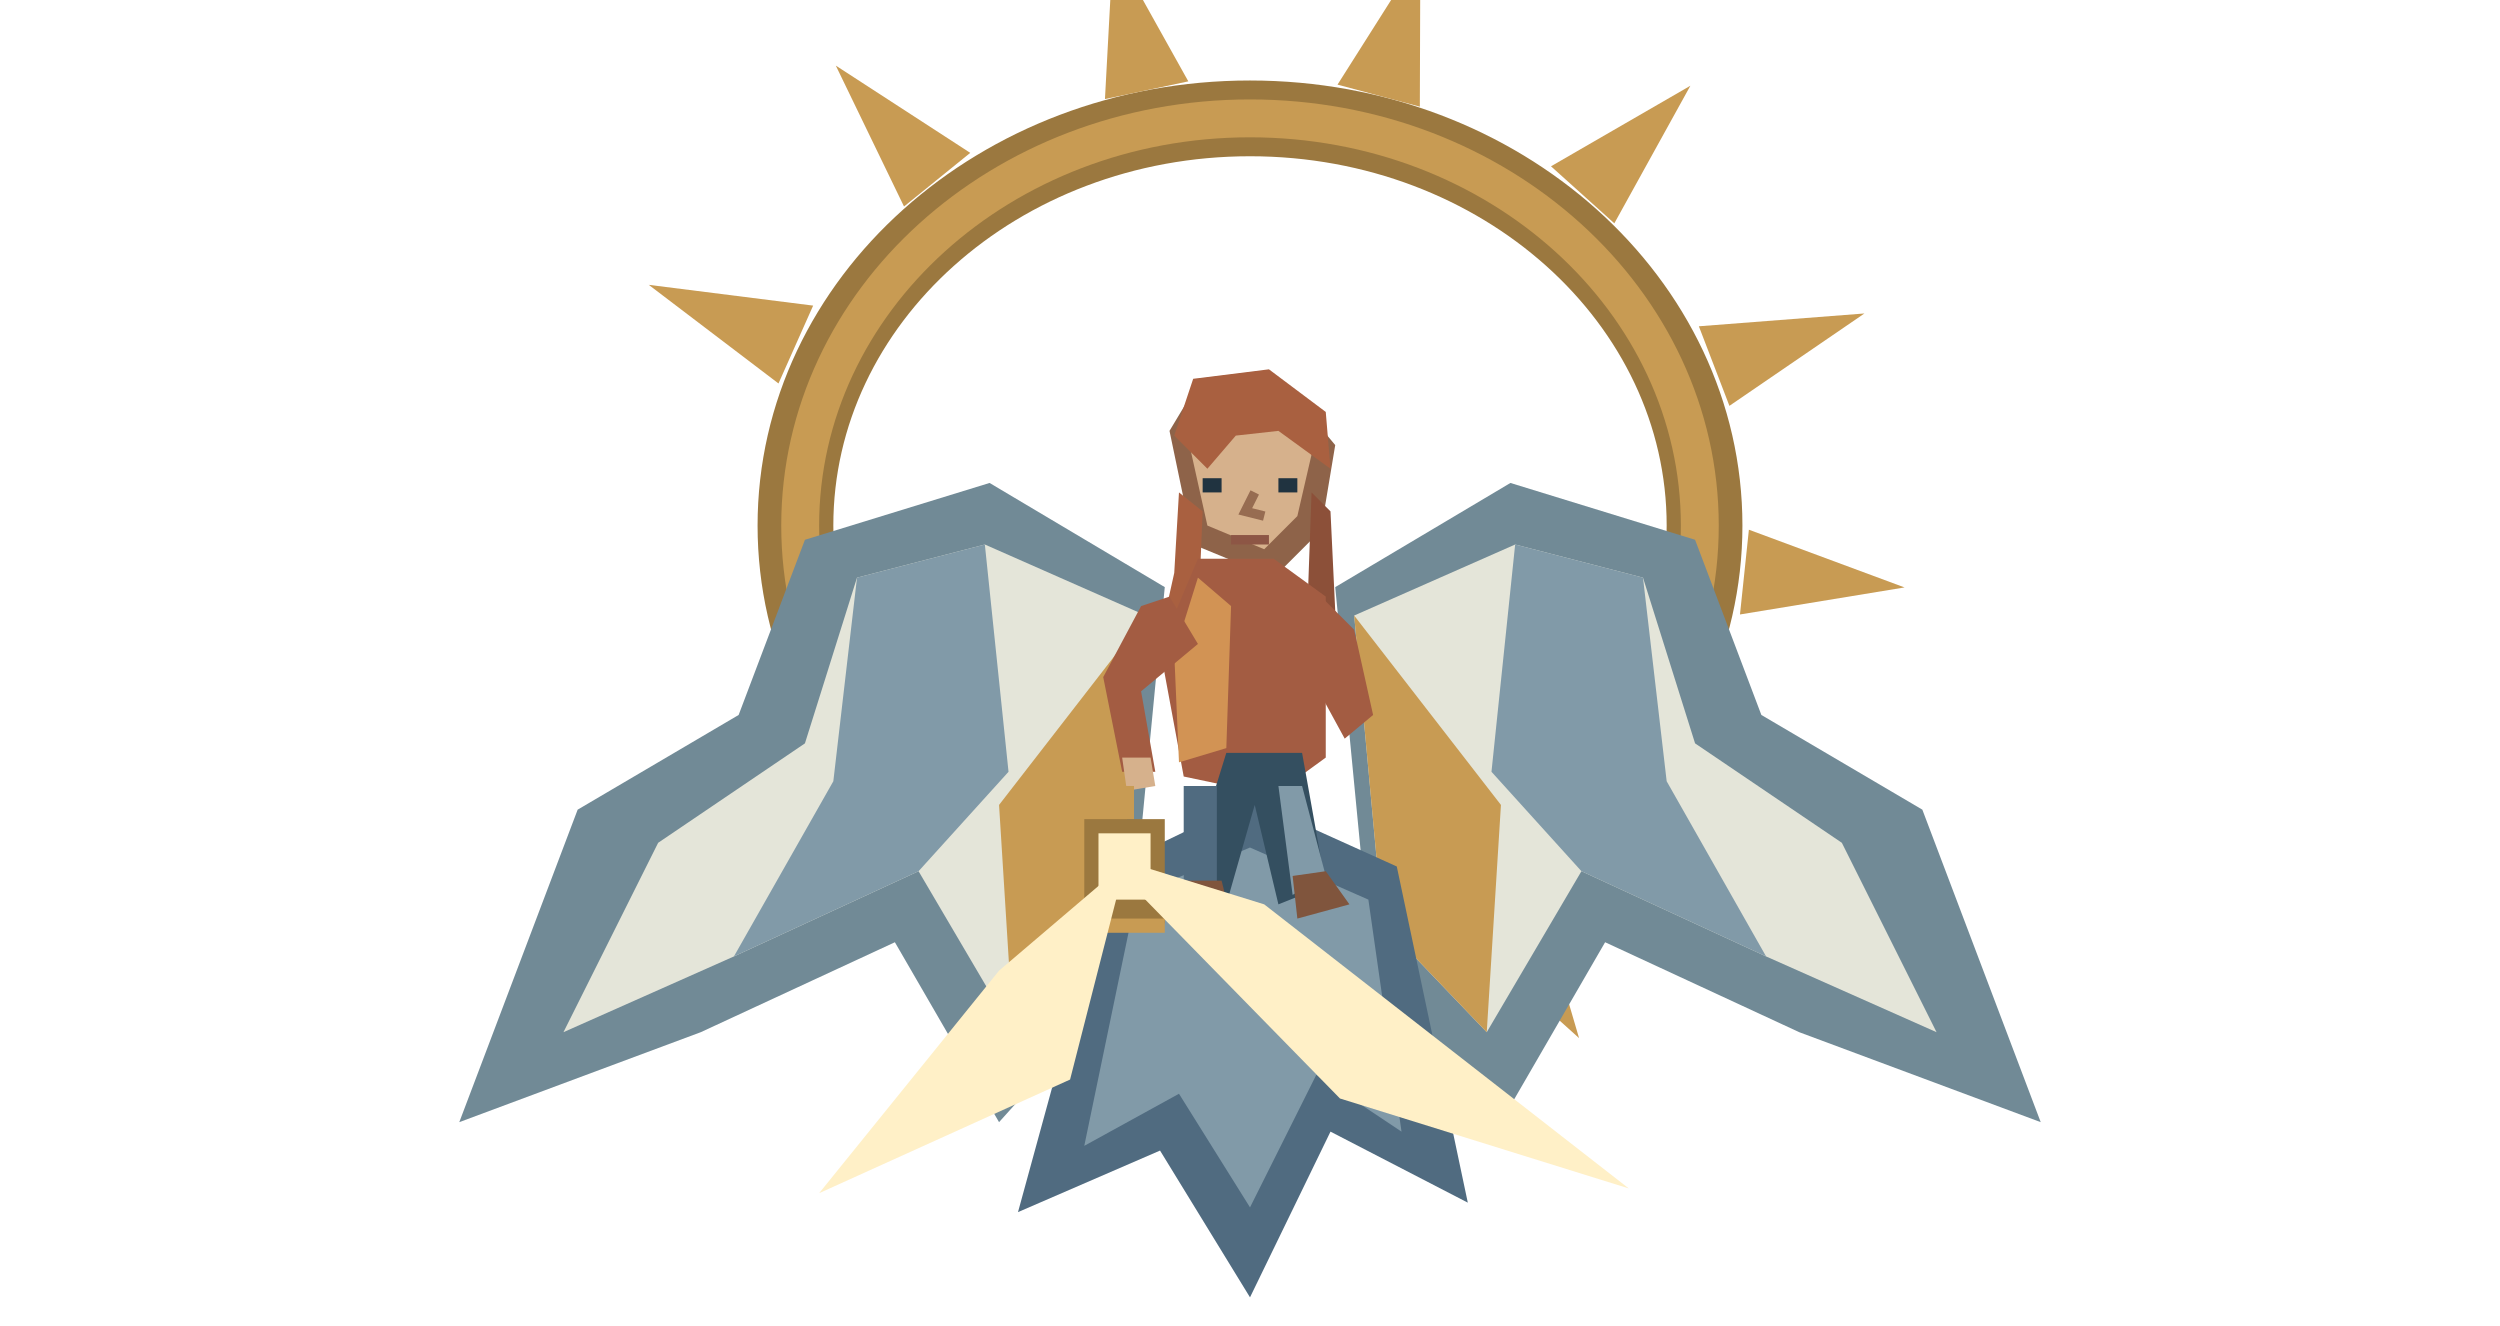
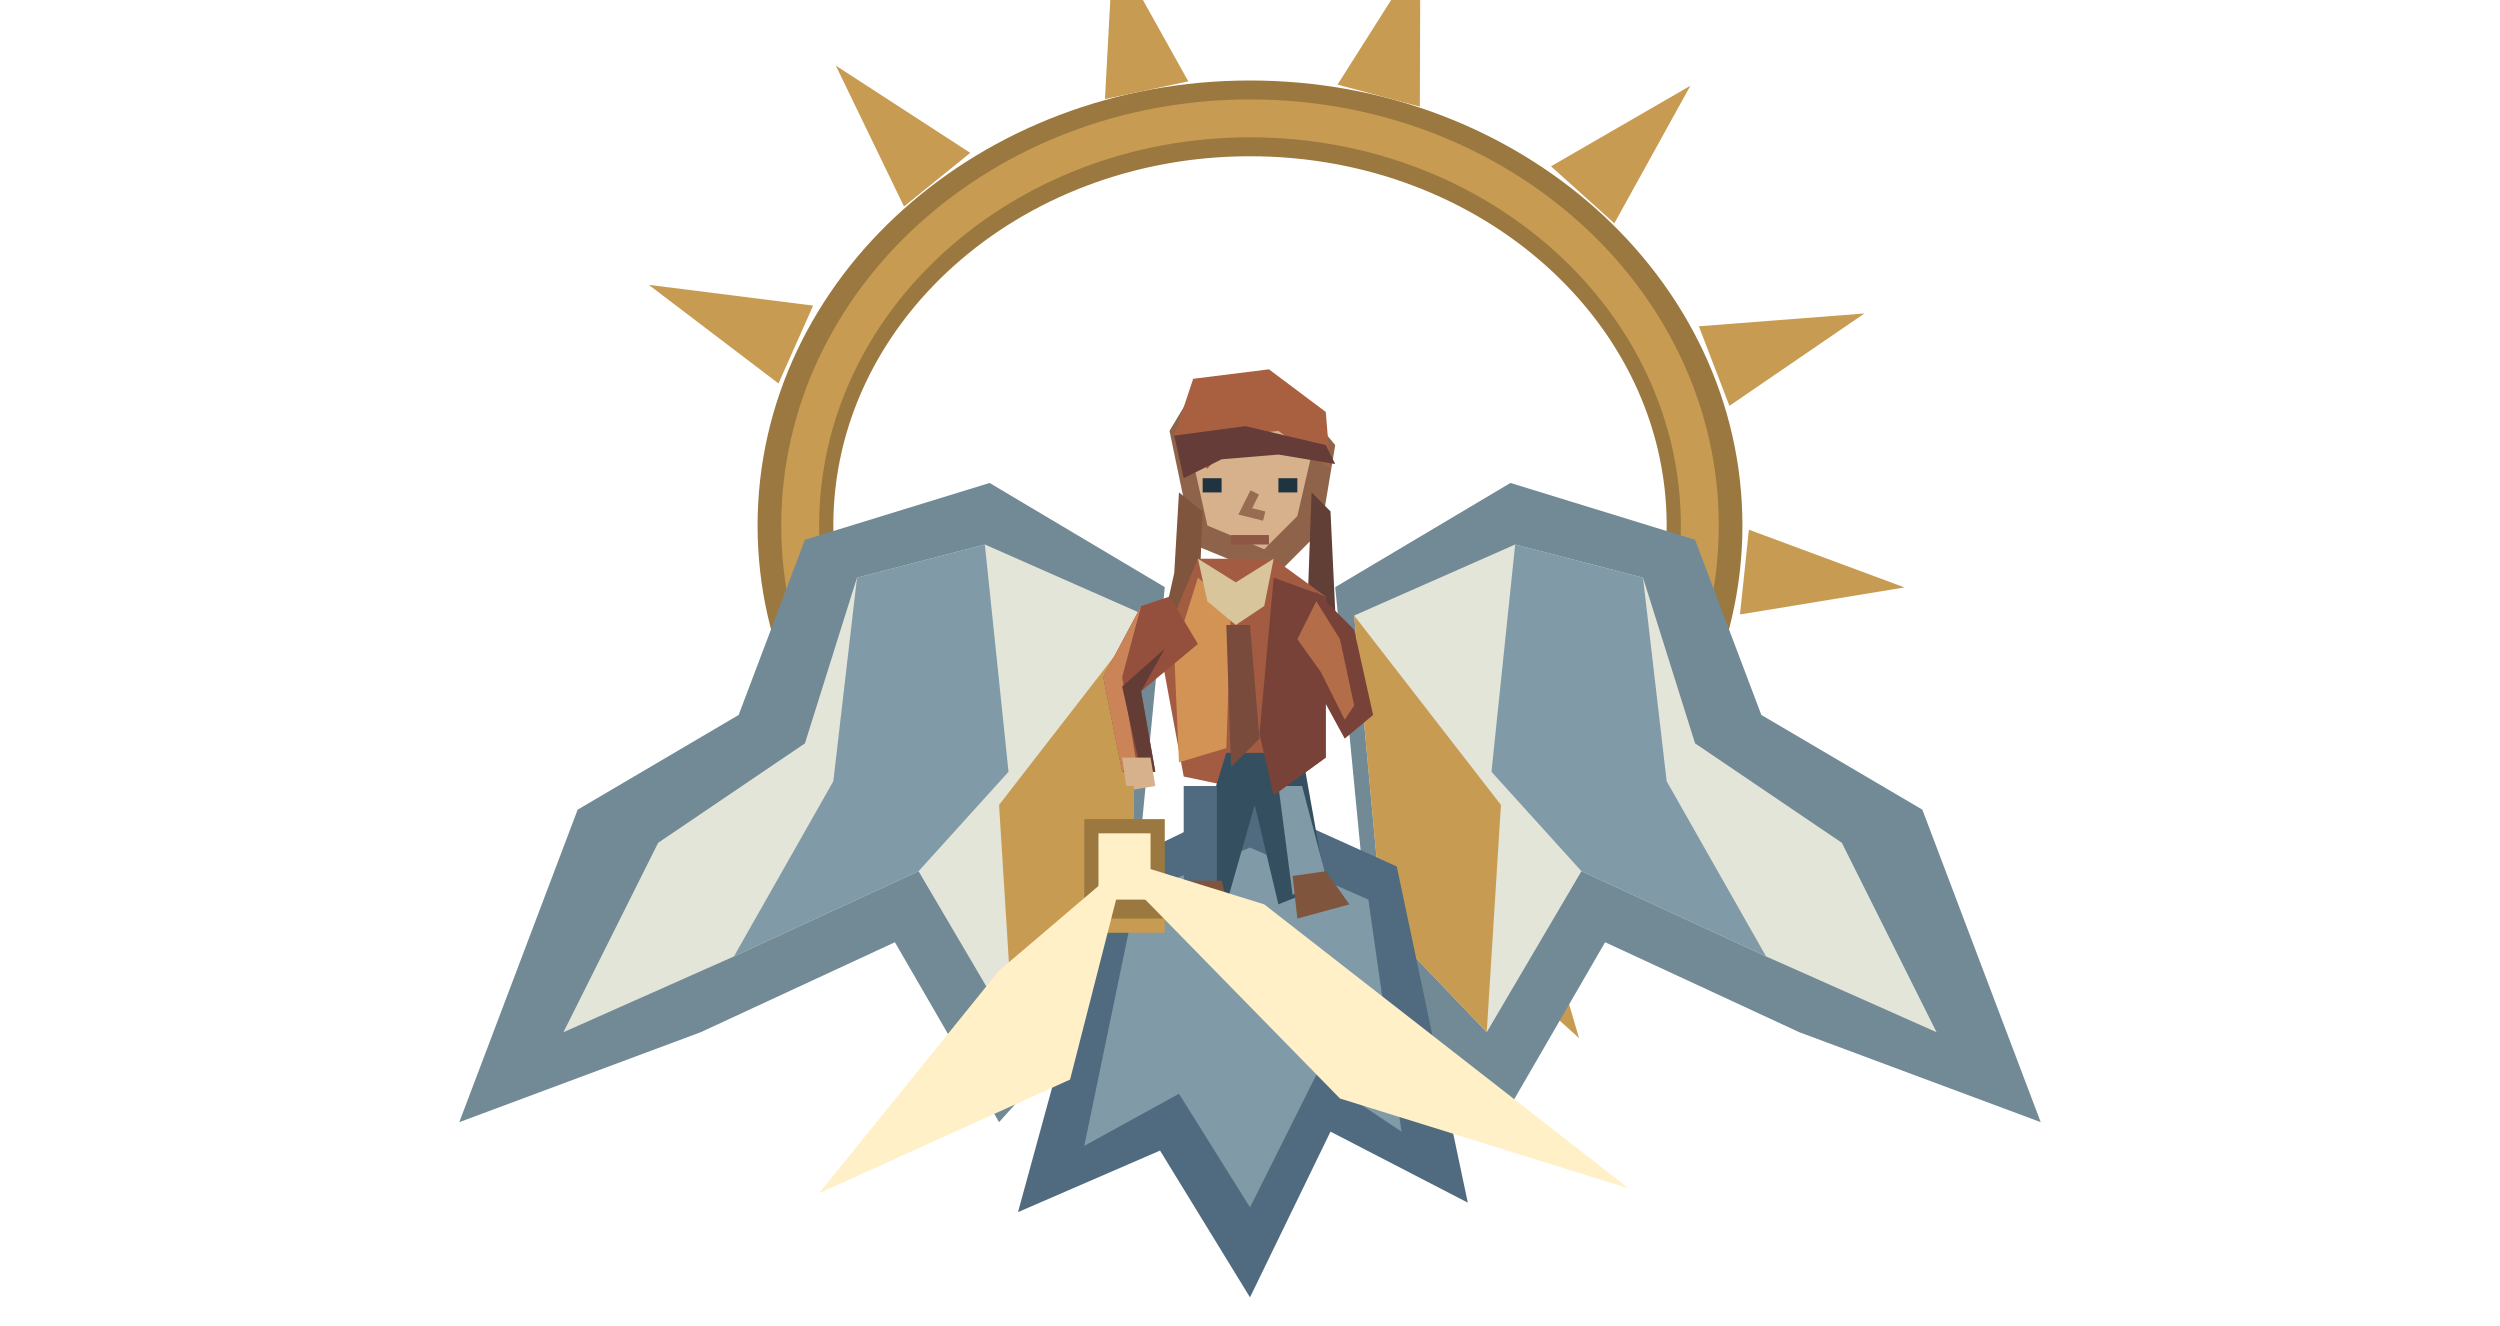
<svg xmlns="http://www.w3.org/2000/svg" width="528" height="280" viewBox="0 0 528 280">
  <ellipse cx="264" cy="111" rx="96" ry="86" fill="none" stroke="#9b783f" stroke-width="16" />
  <ellipse cx="264" cy="111" rx="95" ry="86" fill="none" stroke="#c89b53" stroke-width="8" />
  <polygon points="164.417,80.989 137.017,60.158 171.738,64.545" fill="#c89b53" />
  <polygon points="190.927,43.612 176.524,13.857 204.916,32.284" fill="#c89b53" />
  <polygon points="233.366,20.925 235.1,-11.268 250.973,17.183" fill="#c89b53" />
  <polygon points="282.483,17.874 299.976,-9.741 299.869,22.532" fill="#c89b53" />
  <polygon points="327.57,35.122 357.009,18.107 340.947,47.167" fill="#c89b53" />
  <polygon points="358.801,68.911 393.768,66.204 365.251,85.716" fill="#c89b53" />
  <polygon points="369.366,111.875 402.239,124.066 367.484,129.776" fill="#c89b53" />
  <polygon points="356.962,154.648 380.575,179.08 347.159,169.744" fill="#c89b53" />
  <polygon points="324.294,187.906 333.5,219.253 308.706,196.906" fill="#c89b53" />
  <polygon points="278.483,204.4 271.275,235.829 260.508,205.342" fill="#c89b53" />
  <polygon points="229.515,200.534 207.464,225.193 213.071,193.213" fill="#c89b53" />
  <polygon points="282,124 319,102 358,114 372,151 406,171 431,237 380,218 339,199 317,237 290,207" fill="#718a96" />
  <polygon points="286,130 320,115 347,122 358,157 389,178 409,218 373,202 334,184 314,218 292,195" fill="#e4e5d9" />
  <polygon points="320,115 315,163 334,184 373,202 352,165 347,122" fill="#819aa8" />
  <polygon points="286,130 292,195 314,218 317,170" fill="#c89b53" />
  <polygon points="246,124 209,102 170,114 156,151 122,171 97,237 148,218 189,199 211,237 238,207" fill="#718a96" />
  <polygon points="242,130 208,115 181,122 170,157 139,178 119,218 155,202 194,184 214,218 236,195" fill="#e4e5d9" />
  <polygon points="208,115 213,163 194,184 155,202 176,165 181,122" fill="#819aa8" />
  <polygon points="242,130 236,195 214,218 211,170" fill="#c89b53" />
  <polygon points="235,183 264,169 295,183 310,254 281,239 264,274 245,243 215,256" fill="#506b80" />
  <polygon points="240,189 264,179 289,190 296,239 278,227 264,255 249,231 229,242" fill="#819aa8" />
  <polygon points="247,91 253,81 272,82 282,94 279,112 269,122 252,115" fill="#8e6349" />
  <polygon points="251,93 257,87 271,88 277,96 274,109 267,116 255,111" fill="#d6b18c" />
  <polygon points="248,92 252,80 268,78 280,87 281,99 270,91 261,92 255,99" fill="#a96040" />
-   <polygon points="249,104 254,108 253,132 248,144 244,139 248,121" fill="#a96040" />
-   <polygon points="277,104 281,108 282,129 287,140 283,145 276,132" fill="#8c5039" />
+   <polygon points="249,104 254,108 253,132 248,144 244,139 248,121" fill="#80553d" />
+   <polygon points="277,104 281,108 282,129 287,140 283,145 276,132" fill="#613f37" />
  <polygon points="253,118 269,118 280,126 280,160 269,168 250,164 245,137" fill="#a35c42" />
  <polygon points="253,122 260,128 259,158 249,161 248,138" fill="#d29354" />
  <polygon points="259,159 275,159 280,187 270,191 265,170 259,191 250,188" fill="#344f60" />
  <polygon points="250,166 257,166 257,188 250,190" fill="#506b80" />
  <polygon points="270,166 275,166 280,185 273,189" fill="#819aa8" />
  <polygon points="249,186 258,186 260,194 247,194" fill="#80553d" />
  <polygon points="273,185 280,184 285,191 274,194" fill="#80553d" />
+   <polygon points="248,92 263,90 280,94 282,98 270,96 258,97 250,101" fill="#653c38" />
+   <polygon points="269,122 280,126 280,160 269,168 266,155" fill="#784238" />
+   <polygon points="253,118 261,123 269,118 267,128 261,132 255,127" fill="#d8c59b" />
+   <polygon points="259,132 264,132 266,156 260,162" fill="#784b3c" />
  <path d="M254 101h4v3h-4Z" fill="#203340" />
  <path d="M270 101h4v3h-4Z" fill="#203340" />
  <polyline points="265,104 263,108 267,109" fill="none" stroke="#976c51" stroke-width="2" />
  <path d="M260 113h8v2h-8Z" fill="#8d5645" />
-   <polygon points="247,126 241,128 233,143 237,163 244,163 241,146 253,136" fill="#a35c42" />
-   <polygon points="278,125 286,133 290,151 284,156 278,145 271,138" fill="#a35c42" />
+   <polygon points="247,126 241,128 233,143 237,163 244,163 241,146 253,136" fill="#94503c" />
+   <polygon points="278,125 286,133 290,151 284,156 278,145 271,138" fill="#784238" />
+   <polygon points="241,128 237,143 240,161 237,163 233,143" fill="#ca8458" />
+   <polygon points="246,137 241,146 244,163 241,163 237,145" fill="#633d35" />
+   <polygon points="278,127 283,135 286,149 284,152 279,142 274,135" fill="#b46d49" />
  <polygon points="237,160 243,160 244,166 238,167" fill="#d6b18c" />
  <polyline points="238,166 238,173" fill="none" stroke="#c89b53" stroke-width="3" />
  <path d="M229 173h17v22h-17Z" fill="#9b783f" />
  <path d="M232 176h11v14h-11Z" fill="#fff0c7" />
  <path d="M229 194h17v3h-17Z" fill="#c89b53" />
  <polygon points="238,182 211,205 173,252 226,228 237,185 283,232 344,251 267,191" fill="#fff0c7" />
</svg>
